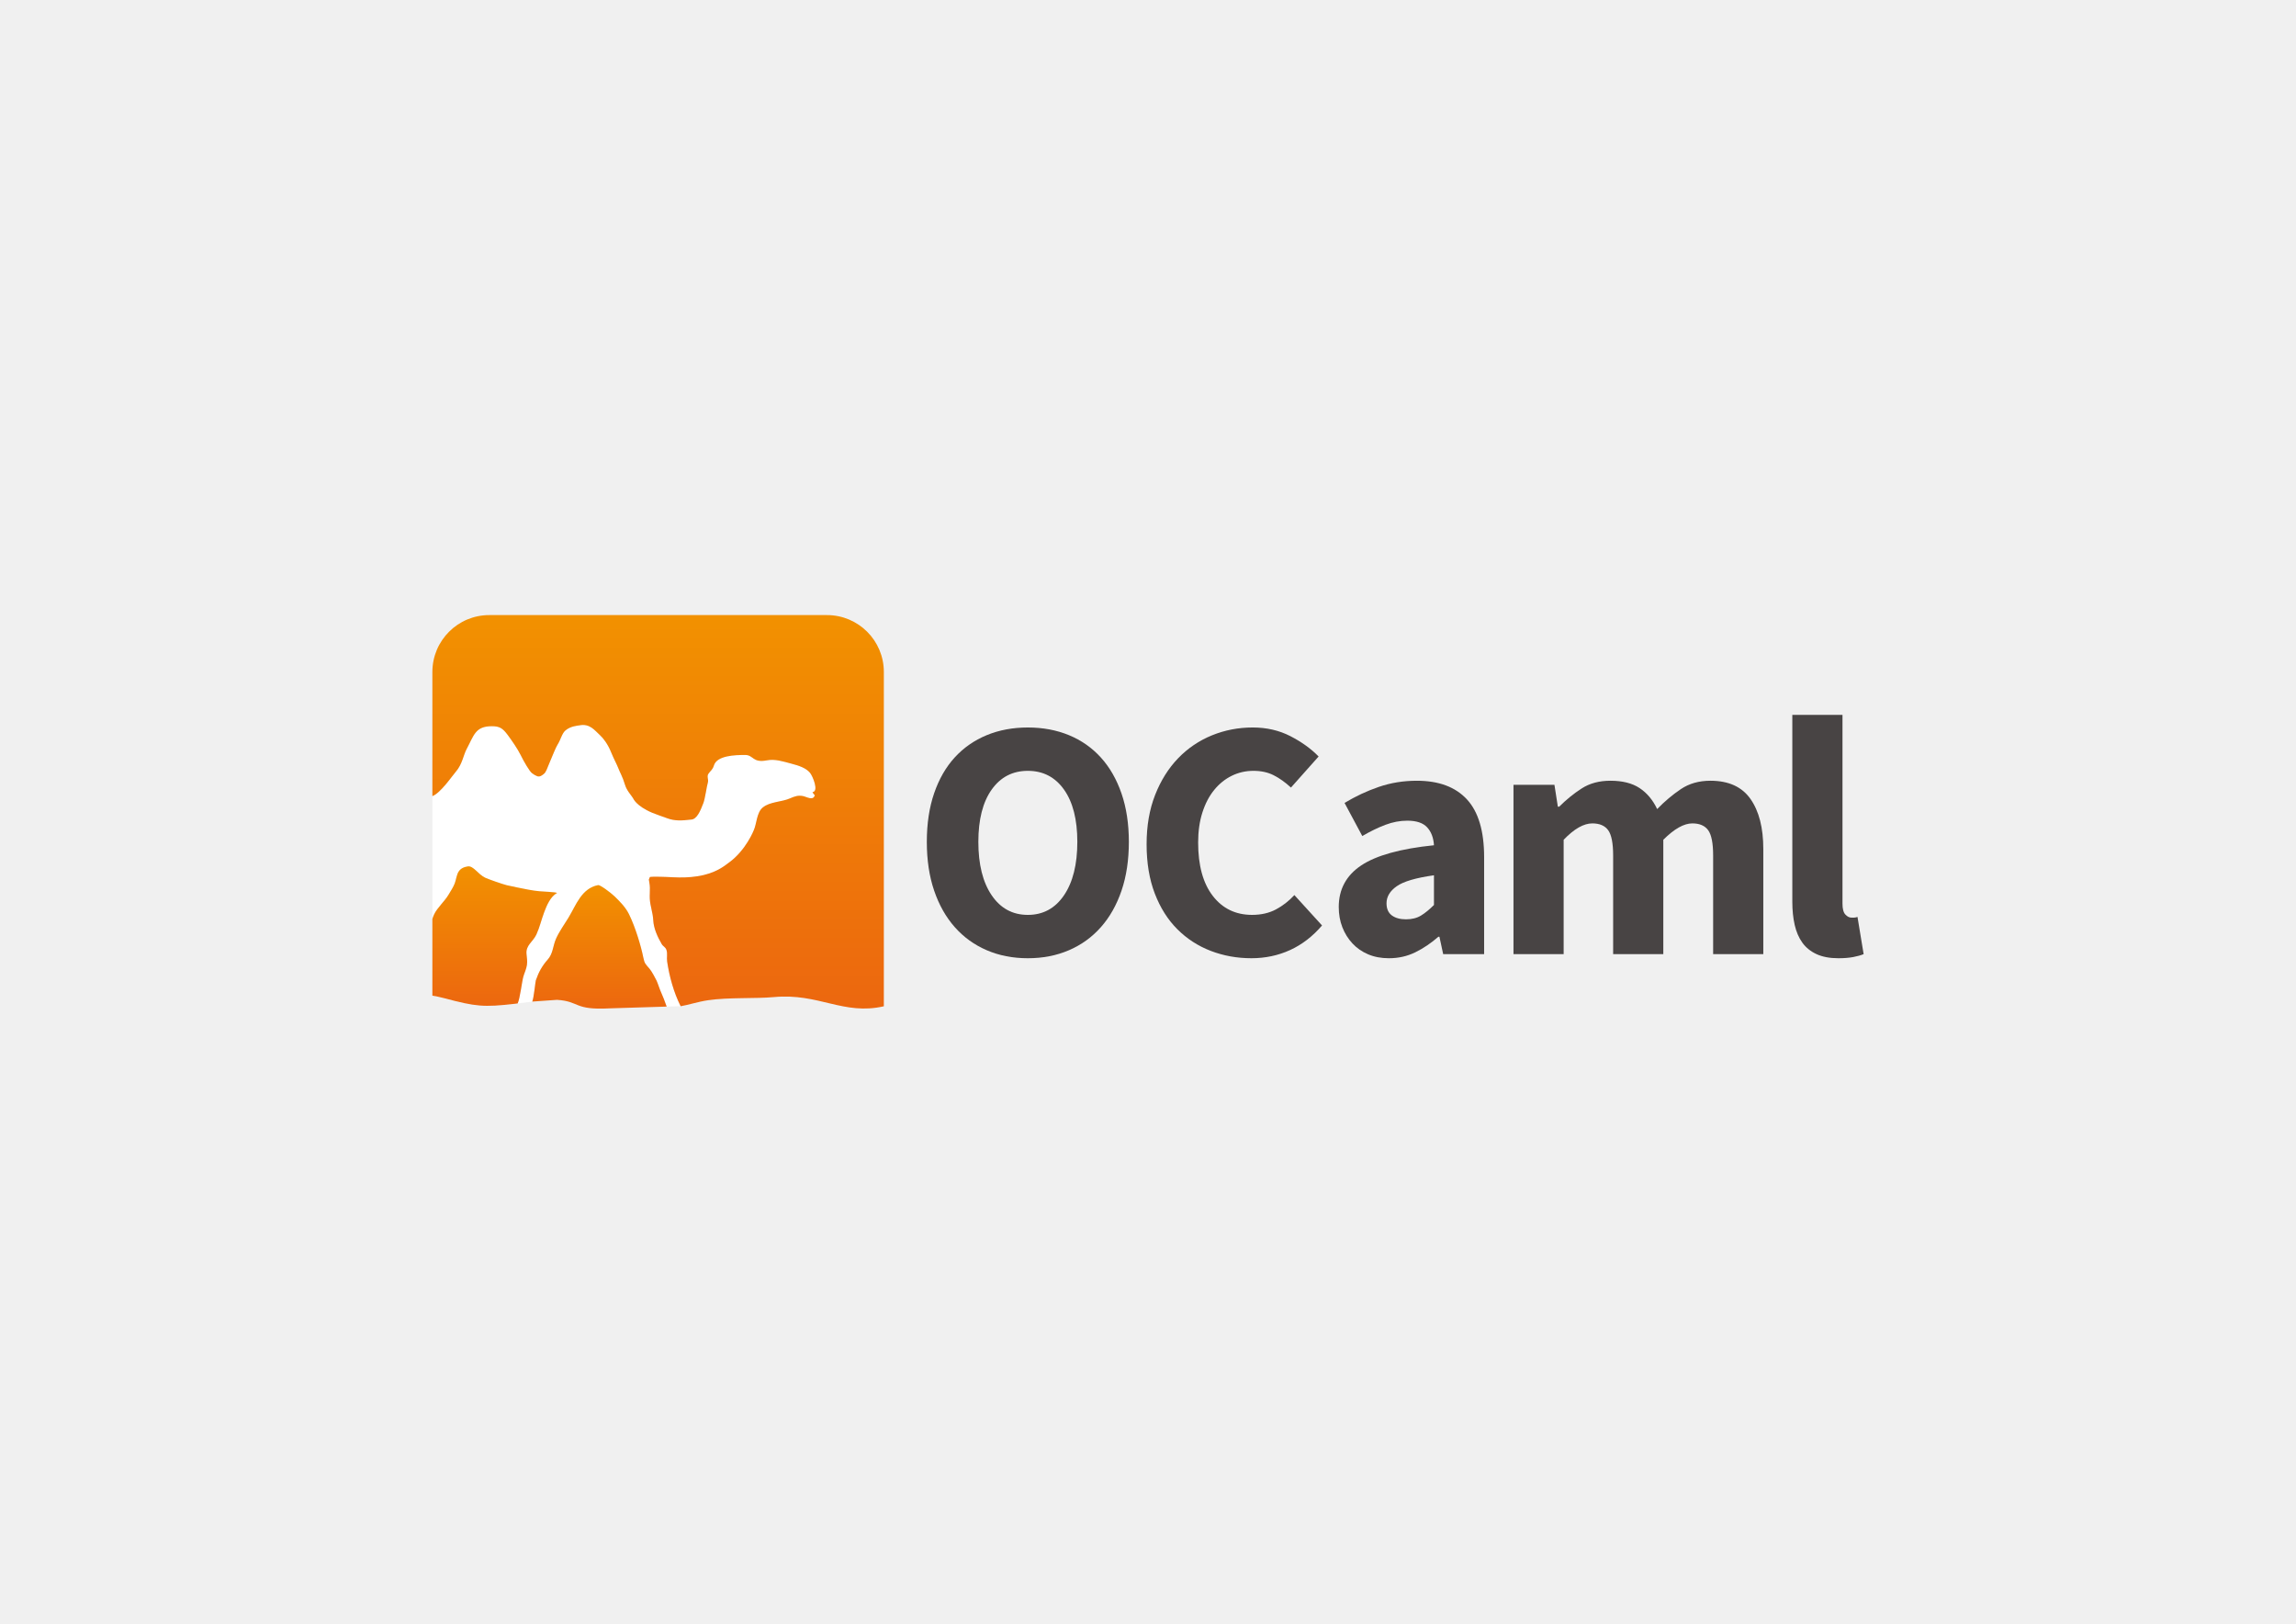
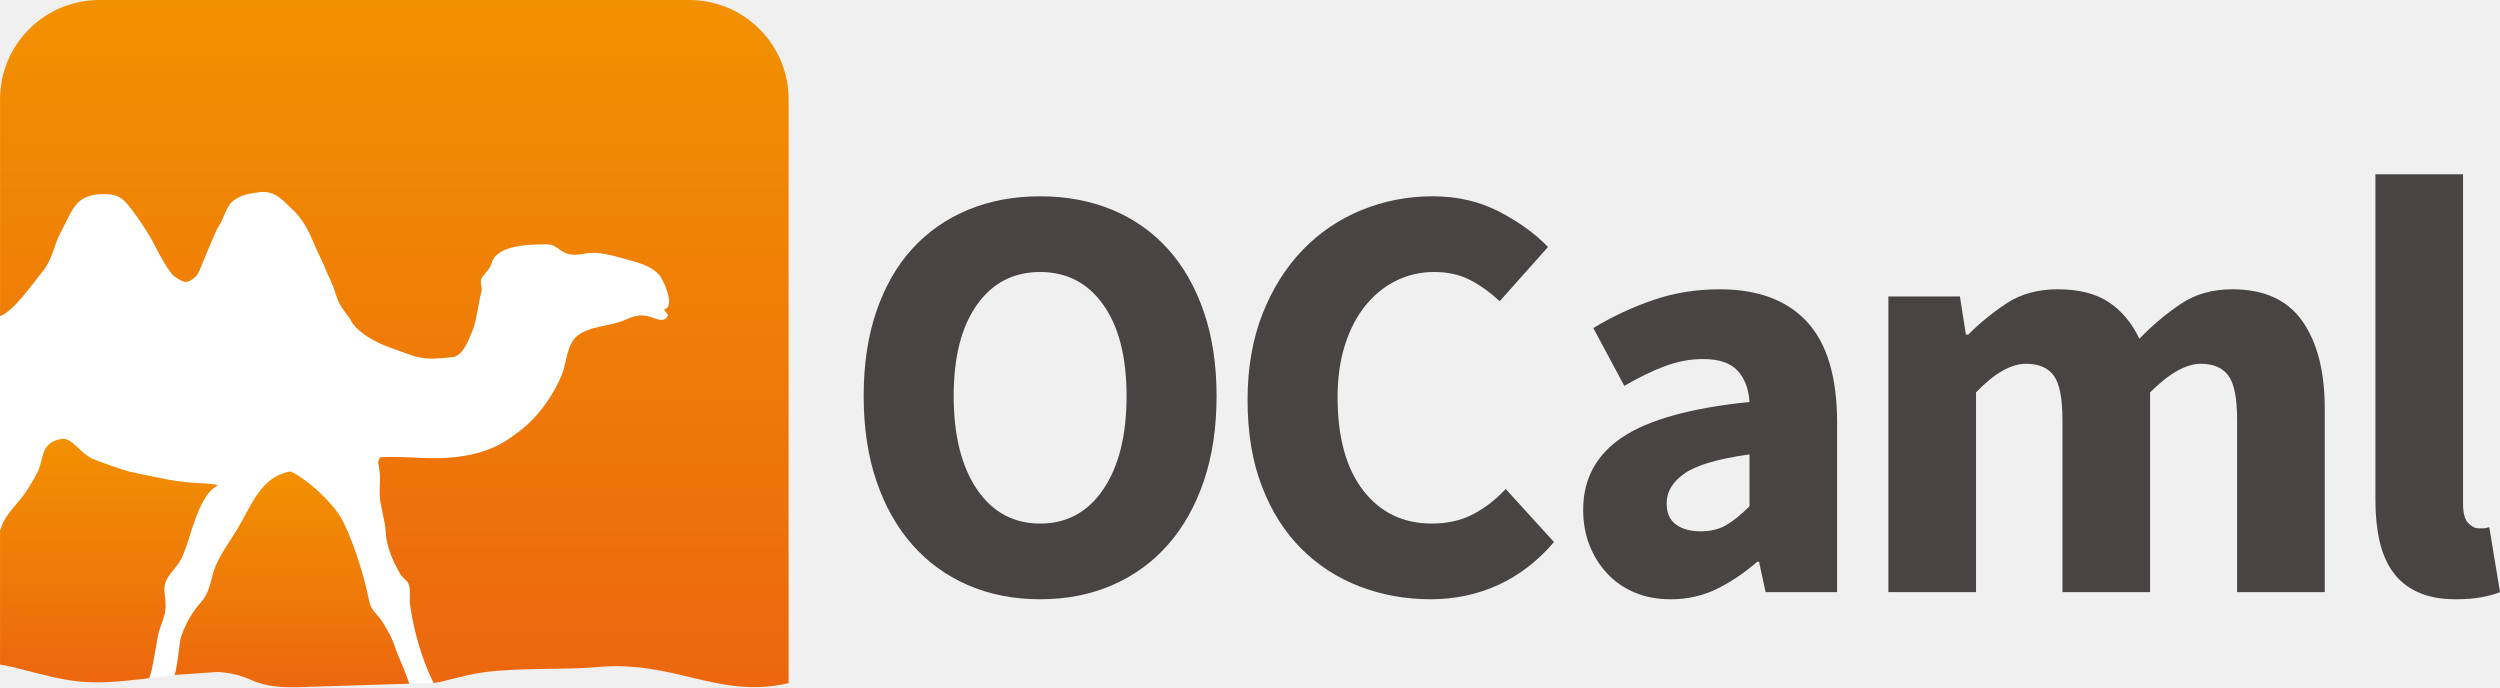
- <svg xmlns="http://www.w3.org/2000/svg" version="1.1" id="Layer_1" x="0px" y="0px" width="841.89px" height="595.28px" viewBox="0 0 841.89 595.28" enable-background="new 0 0 841.89 595.28" xml:space="preserve">
+ <svg xmlns="http://www.w3.org/2000/svg" version="1.1" id="Layer_1" x="0px" y="0px" width="524.819" height="144.277" viewBox="0 0 524.819 144.277" enable-background="new 0 0 841.89 595.28" transform="translate(-158.534,-225.501)" xml:space="preserve">
  <g>
    <g>
      <path fill="#FFFFFF" d="M244.619,352.501c-0.209-1.424,0.197-2.841-0.232-4.177c-0.367-1.166-1.209-1.273-1.762-2.221    c-1.457-2.487-2.963-5.709-3.102-8.754c-0.127-2.735-1.133-5.206-1.27-7.917c-0.066-1.308,0.088-2.657,0.041-3.952    c-0.025-0.63-0.061-1.176-0.186-1.86c-0.031-0.169-0.143-0.865-0.195-1.144l0.34-0.848c-0.15-0.291,2.902-0.194,3.812-0.188    c1.545,0.019,2.998,0.099,4.539,0.173c3.148,0.156,6.016,0.117,9.082-0.356c6.832-1.055,9.973-3.845,11.58-5.005    c6.273-4.523,9.146-11.918,9.146-11.918c1.035-2.31,1.031-6.431,3.25-8.276c2.615-2.179,7.006-2.022,10.008-3.359    c1.756-0.777,3.023-1.205,4.818-0.833c1.332,0.278,3.73,1.821,4.281-0.345c-0.445-0.287-0.619-0.812-0.857-1.103    c2.475-0.245,0.047-5.986-0.932-7.133c-1.512-1.77-4.035-2.581-6.719-3.293c-3.188-0.845-6.08-1.82-9.082-1.231    c-5.242,1.026-4.85-1.974-7.939-1.974c-3.707,0-10.303,0.182-11.443,3.786c-0.531,1.683-1.078,1.753-1.998,3.044    c-0.787,1.106,0.137,2.082-0.258,3.344c-0.408,1.297-1.007,5.865-1.632,7.459c-1.057,2.697-2.317,6.065-4.643,6.065    c-3.261,0.39-5.824,0.515-8.469-0.445c-1.592-0.578-4.26-1.483-5.58-2.039c-6.088-2.563-7.088-5.367-7.088-5.367    c-0.653-1.08-2.374-2.821-3.018-5.093c-0.708-2.502-1.903-4.589-2.387-5.891c-0.501-1.349-1.699-3.51-2.64-5.846    c-1.205-2.991-2.9-5.223-4.141-6.331c-1.896-1.69-3.646-4.306-7.495-3.546c-0.688,0.136-3.188,0.249-5.104,1.856    c-1.299,1.09-1.709,3.339-2.912,5.236c-0.695,1.096-1.917,4.24-3.038,6.863c-0.777,1.818-1.139,3.181-1.979,3.85    c-0.657,0.524-1.471,1.201-2.456,0.832c-0.611-0.229-1.264-0.617-1.923-1.132c-0.89-0.695-2.913-4.138-4.156-6.681    c-1.077-2.205-3.376-5.502-4.706-7.287c-1.914-2.568-3.036-3.219-5.864-3.219c-6.067,0-6.526,3.397-9.195,8.337    c-1.172,2.17-1.599,5.614-3.952,8.313c-1.345,1.544-5.637,7.893-8.621,8.972v-0.031l-0.008,0.031v45.257l0.008,0.063v-0.284    c0.193-0.59,0.398-1.156,0.631-1.662c1.154-2.459,3.832-4.741,5.32-7.266c0.809-1.376,1.732-2.724,2.268-4.168    c0.461-1.244,0.688-3.099,1.354-4.178c0.816-1.323,2.094-1.773,3.406-1.987c2.055-0.339,3.801,2.954,6.43,4.166    c1.121,0.515,6.281,2.342,7.83,2.717c2.551,0.61,5.381,1.119,7.971,1.642c1.387,0.28,2.713,0.443,4.141,0.588    c1.281,0.128,6.08,0.287,6.377,0.634c-2.439,1.244-3.869,4.736-4.785,7.207c-0.955,2.575-1.621,5.441-2.775,7.96    c-1.279,2.783-3.961,3.941-3.641,7.184c0.123,1.294,0.359,2.651,0.143,4.075c-0.23,1.499-0.836,2.669-1.277,4.137    c-0.566,1.915-1.24,8.1-2.113,9.918l5.337-0.669l0.009-0.003c0.583-1.386,1.12-7.237,1.309-7.794    c0.998-2.934,2.322-5.348,4.359-7.617c1.986-2.211,1.883-5.061,3.043-7.637c1.256-2.8,2.945-5.039,4.539-7.671    c2.881-4.759,4.781-10.767,10.906-11.989c0.654-0.135,4.404,2.569,6.068,4.177c1.906,1.832,3.988,3.954,5.24,6.48    c2.424,4.896,4.48,11.988,5.258,15.899c0.447,2.246,0.803,2.38,2.322,4.159c0.699,0.815,2.094,3.362,2.553,4.34    c0.482,1.044,1.215,3.42,1.799,4.633c0.344,0.722,1.236,2.94,1.885,4.856l4.987-0.156c0.018,0.042,0.109-0.012,0.13,0.027    c0.002,0,0.005-0.001,0.007-0.002c-0.021-0.038-0.04-0.082-0.058-0.123C247.03,363.793,245.44,358.023,244.619,352.501z" />
      <path fill="#484444" d="M241.453,323.402l0.023-0.061C241.442,323.187,241.43,323.152,241.453,323.402z" />
      <g>
        <g>
          <linearGradient id="SVGID_1_" gradientUnits="userSpaceOnUse" x1="241.459" y1="323.219" x2="241.459" y2="323.401">
            <stop offset="0" style="stop-color:#F29100" />
            <stop offset="1" style="stop-color:#EC670F" />
          </linearGradient>
          <path fill="url(#SVGID_1_)" d="M241.453,323.402l0.023-0.061C241.442,323.187,241.43,323.152,241.453,323.402z" />
          <g>
            <linearGradient id="SVGID_2_" gradientUnits="userSpaceOnUse" x1="219.808" y1="324.482" x2="219.808" y2="369.779">
              <stop offset="0" style="stop-color:#F29100" />
              <stop offset="1" style="stop-color:#EC670F" />
            </linearGradient>
            <path fill="url(#SVGID_2_)" d="M242.565,364.175c-0.584-1.213-1.316-3.589-1.799-4.633c-0.459-0.978-1.854-3.524-2.553-4.34       c-1.52-1.779-1.875-1.913-2.322-4.159c-0.777-3.911-2.834-11.004-5.258-15.899c-1.252-2.526-3.334-4.648-5.24-6.48       c-1.664-1.607-5.414-4.312-6.068-4.177c-6.125,1.223-8.025,7.23-10.906,11.989c-1.594,2.632-3.283,4.871-4.539,7.671       c-1.16,2.575-1.057,5.426-3.043,7.637c-2.037,2.27-3.361,4.684-4.359,7.617c-0.189,0.557-0.726,6.408-1.309,7.794       c0,0.001-0.001,0.002-0.001,0.003l9.104-0.641c8.482,0.578,6.033,3.829,19.273,3.121l20.906-0.647l0,0       C243.801,367.115,242.909,364.897,242.565,364.175z" />
          </g>
          <g>
            <g>
              <linearGradient id="SVGID_3_" gradientUnits="userSpaceOnUse" x1="241.314" y1="225.501" x2="241.314" y2="369.749">
                <stop offset="0" style="stop-color:#F29100" />
                <stop offset="1" style="stop-color:#EC670F" />
              </linearGradient>
              <path fill="url(#SVGID_3_)" d="M303.229,225.501h-123.83c-11.518,0-20.855,9.339-20.855,20.857v45.476v0.031        c2.984-1.079,7.276-7.428,8.621-8.972c2.353-2.7,2.78-6.144,3.952-8.313c2.669-4.94,3.128-8.337,9.195-8.337        c2.828,0,3.951,0.652,5.864,3.219c1.331,1.785,3.63,5.083,4.706,7.287c1.242,2.544,3.266,5.986,4.156,6.681        c0.659,0.516,1.312,0.903,1.923,1.132c0.984,0.369,1.798-0.308,2.456-0.832c0.84-0.669,1.202-2.032,1.979-3.85        c1.122-2.623,2.343-5.766,3.038-6.863c1.203-1.896,1.613-4.146,2.912-5.236c1.916-1.607,4.416-1.72,5.104-1.856        c3.849-0.76,5.599,1.856,7.495,3.546c1.241,1.108,2.937,3.34,4.141,6.331c0.941,2.336,2.139,4.497,2.64,5.846        c0.484,1.302,1.679,3.389,2.387,5.891c0.643,2.272,2.364,4.013,3.018,5.093c0,0,1.001,2.804,7.088,5.367        c1.32,0.556,3.988,1.46,5.58,2.039c2.645,0.961,5.207,0.836,8.469,0.445c2.326,0,3.586-3.368,4.643-6.065        c0.625-1.594,1.224-6.162,1.632-7.459c0.395-1.262-0.529-2.238,0.258-3.344c0.92-1.291,1.467-1.361,1.998-3.044        c1.141-3.604,7.736-3.786,11.443-3.786c3.09,0,2.697,3,7.939,1.974c3.002-0.589,5.895,0.387,9.082,1.231        c2.684,0.712,5.207,1.523,6.719,3.293c0.979,1.146,3.406,6.888,0.932,7.133c0.238,0.291,0.412,0.816,0.857,1.103        c-0.551,2.166-2.949,0.623-4.281,0.345c-1.795-0.372-3.062,0.056-4.818,0.833c-3.002,1.337-7.393,1.181-10.008,3.359        c-2.219,1.846-2.215,5.967-3.25,8.276c0,0-2.873,7.394-9.146,11.918c-1.607,1.16-4.748,3.95-11.58,5.005        c-3.066,0.474-5.934,0.513-9.082,0.356c-1.541-0.074-2.994-0.153-4.539-0.173c-0.91-0.007-3.963-0.104-3.812,0.188        l-0.34,0.848c0.053,0.279,0.164,0.976,0.195,1.144c0.125,0.685,0.16,1.231,0.186,1.86c0.047,1.295-0.107,2.645-0.041,3.952        c0.137,2.711,1.143,5.182,1.27,7.917c0.139,3.045,1.645,6.267,3.102,8.754c0.553,0.947,1.395,1.055,1.762,2.221        c0.43,1.336,0.023,2.753,0.232,4.177c0.82,5.521,2.41,11.292,4.896,16.275c0.017,0.041,0.037,0.086,0.058,0.123        c0,0,0,0.001,0.001,0.002c3.07-0.516,6.146-1.62,10.135-2.21c7.314-1.085,17.486-0.526,24.02-1.138        c16.533-1.554,25.506,6.781,40.355,3.365V246.359C324.084,234.84,314.75,225.501,303.229,225.501z M241.453,323.402        c-0.023-0.25-0.012-0.215,0.023-0.061L241.453,323.402z" />
            </g>
          </g>
          <g>
            <linearGradient id="SVGID_4_" gradientUnits="userSpaceOnUse" x1="181.407" y1="317.616" x2="181.407" y2="368.75">
              <stop offset="0" style="stop-color:#F29100" />
              <stop offset="1" style="stop-color:#EC670F" />
            </linearGradient>
            <path fill="url(#SVGID_4_)" d="M196.709,342.554c1.154-2.518,1.82-5.385,2.775-7.96c0.916-2.471,2.346-5.963,4.785-7.207       c-0.297-0.347-5.096-0.506-6.377-0.634c-1.428-0.145-2.754-0.308-4.141-0.588c-2.59-0.523-5.42-1.031-7.971-1.642       c-1.549-0.375-6.709-2.202-7.83-2.717c-2.629-1.212-4.375-4.505-6.43-4.166c-1.312,0.214-2.59,0.664-3.406,1.987       c-0.666,1.079-0.893,2.933-1.354,4.178c-0.535,1.444-1.459,2.792-2.268,4.168c-1.488,2.524-4.166,4.807-5.32,7.266       c-0.232,0.506-0.438,1.072-0.631,1.662v0.284v9.15v16.321v2.358c1.346,0.23,2.754,0.513,4.33,0.934       c11.631,3.104,14.469,3.366,25.877,2.062l1.07-0.142c0,0,0-0.001,0-0.001c0.873-1.818,1.547-8.003,2.113-9.918       c0.441-1.468,1.047-2.638,1.277-4.137c0.217-1.424-0.02-2.781-0.143-4.075C192.748,346.495,195.43,345.337,196.709,342.554z" />
          </g>
        </g>
      </g>
    </g>
    <path fill="#484444" d="M376.885,351.305c-5.506,0-10.533-0.981-15.08-2.941c-4.549-1.959-8.447-4.774-11.701-8.447   c-3.254-3.67-5.777-8.134-7.57-13.39c-1.795-5.256-2.691-11.22-2.691-17.896c0-6.674,0.896-12.618,2.691-17.832   c1.793-5.213,4.316-9.593,7.57-13.14c3.254-3.545,7.152-6.257,11.701-8.134c4.547-1.877,9.574-2.816,15.08-2.816   c5.506,0,10.531,0.939,15.08,2.816c4.545,1.877,8.445,4.611,11.699,8.197c3.254,3.588,5.777,7.99,7.572,13.203   c1.793,5.215,2.689,11.118,2.689,17.707c0,6.676-0.896,12.64-2.689,17.896c-1.795,5.256-4.318,9.72-7.572,13.39   c-3.254,3.673-7.154,6.488-11.699,8.447C387.417,350.323,382.391,351.305,376.885,351.305z M376.885,335.411   c5.588,0,10.012-2.397,13.266-7.195c3.252-4.797,4.879-11.325,4.879-19.585c0-8.175-1.627-14.558-4.879-19.146   c-3.254-4.587-7.678-6.883-13.266-6.883c-5.59,0-10.012,2.295-13.266,6.883c-3.254,4.589-4.881,10.972-4.881,19.146   c0,8.26,1.627,14.788,4.881,19.585C366.874,333.014,371.296,335.411,376.885,335.411z" />
    <path fill="#484444" d="M420.432,309.507c0-6.758,1.043-12.784,3.129-18.083c2.086-5.297,4.9-9.781,8.447-13.453   c3.545-3.67,7.676-6.464,12.389-8.385c4.713-1.918,9.699-2.879,14.955-2.879c5.088,0,9.697,1.064,13.828,3.191   c4.129,2.128,7.57,4.611,10.324,7.446l-10.137,11.388c-2.086-1.918-4.193-3.42-6.32-4.505c-2.127-1.083-4.609-1.627-7.445-1.627   c-2.838,0-5.486,0.606-7.947,1.814c-2.461,1.21-4.609,2.941-6.443,5.193c-1.836,2.252-3.275,5.005-4.318,8.259   c-1.043,3.253-1.564,6.926-1.564,11.012c0,8.428,1.795,14.955,5.383,19.585c3.584,4.631,8.383,6.945,14.391,6.945   c3.336,0,6.256-0.667,8.76-2.002c2.502-1.334,4.754-3.086,6.758-5.256l10.137,11.138c-3.422,4.004-7.322,7.008-11.701,9.01   c-4.381,2.003-9.117,3.004-14.205,3.004c-5.256,0-10.219-0.897-14.891-2.69c-4.674-1.793-8.76-4.443-12.264-7.947   c-3.504-3.504-6.258-7.862-8.26-13.077C421.434,322.377,420.432,316.349,420.432,309.507z" />
    <path fill="#484444" d="M490.887,332.533c0-6.508,2.752-11.596,8.258-15.267c5.508-3.67,14.393-6.132,26.656-7.383   c-0.168-2.754-1.002-4.943-2.502-6.57c-1.502-1.627-3.924-2.44-7.26-2.44c-2.67,0-5.34,0.501-8.008,1.502   c-2.672,1.001-5.508,2.378-8.51,4.13l-6.508-12.139c4.004-2.419,8.197-4.38,12.576-5.882c4.381-1.501,9.029-2.252,13.953-2.252   c8.01,0,14.121,2.274,18.334,6.82c4.211,4.548,6.32,11.618,6.32,21.212v35.54H529.18l-1.377-6.382h-0.375   c-2.672,2.336-5.486,4.235-8.447,5.693c-2.963,1.459-6.195,2.19-9.699,2.19c-2.836,0-5.381-0.481-7.633-1.439   c-2.252-0.958-4.172-2.294-5.756-4.005c-1.586-1.709-2.816-3.691-3.693-5.944C491.325,337.664,490.887,335.204,490.887,332.533z    M508.407,331.156c0,2.003,0.645,3.484,1.939,4.442c1.293,0.961,3.023,1.439,5.193,1.439c2.168,0,4.004-0.457,5.506-1.376   c1.502-0.918,3.086-2.21,4.756-3.88v-10.888c-6.592,0.919-11.137,2.253-13.641,4.005   C509.659,326.652,508.407,328.737,508.407,331.156z" />
    <path fill="#484444" d="M554.958,287.732h15.018l1.252,8.009h0.5c2.586-2.585,5.338-4.818,8.26-6.695   c2.92-1.877,6.424-2.816,10.512-2.816c4.422,0,7.988,0.897,10.699,2.69c2.711,1.795,4.859,4.36,6.445,7.696   c2.754-2.835,5.65-5.275,8.697-7.321c3.045-2.043,6.652-3.066,10.826-3.066c6.672,0,11.574,2.233,14.703,6.695   c3.129,4.464,4.693,10.574,4.693,18.333v38.544h-18.396v-36.166c0-4.505-0.606-7.591-1.814-9.261   c-1.211-1.668-3.15-2.503-5.818-2.503c-3.088,0-6.633,2.003-10.639,6.007v41.923h-18.394v-36.166c0-4.505-0.607-7.591-1.815-9.261   c-1.211-1.668-3.15-2.503-5.82-2.503c-3.172,0-6.676,2.003-10.512,6.007v41.923h-18.397V287.732z" />
    <path fill="#484444" d="M657.2,262.078h18.397v69.203c0,1.921,0.353,3.254,1.062,4.005c0.709,0.751,1.439,1.126,2.191,1.126   c0.416,0,0.769,0,1.062,0c0.291,0,0.689-0.082,1.189-0.25l2.252,13.641c-1,0.416-2.273,0.771-3.816,1.063   c-1.545,0.292-3.359,0.439-5.443,0.439c-3.172,0-5.842-0.501-8.01-1.502c-2.17-1.001-3.9-2.397-5.193-4.192   c-1.295-1.793-2.232-3.961-2.816-6.507c-0.584-2.544-0.875-5.401-0.875-8.572V262.078z" />
  </g>
  <g>
</g>
  <g>
</g>
  <g>
</g>
  <g>
</g>
  <g>
</g>
  <g>
</g>
</svg>
